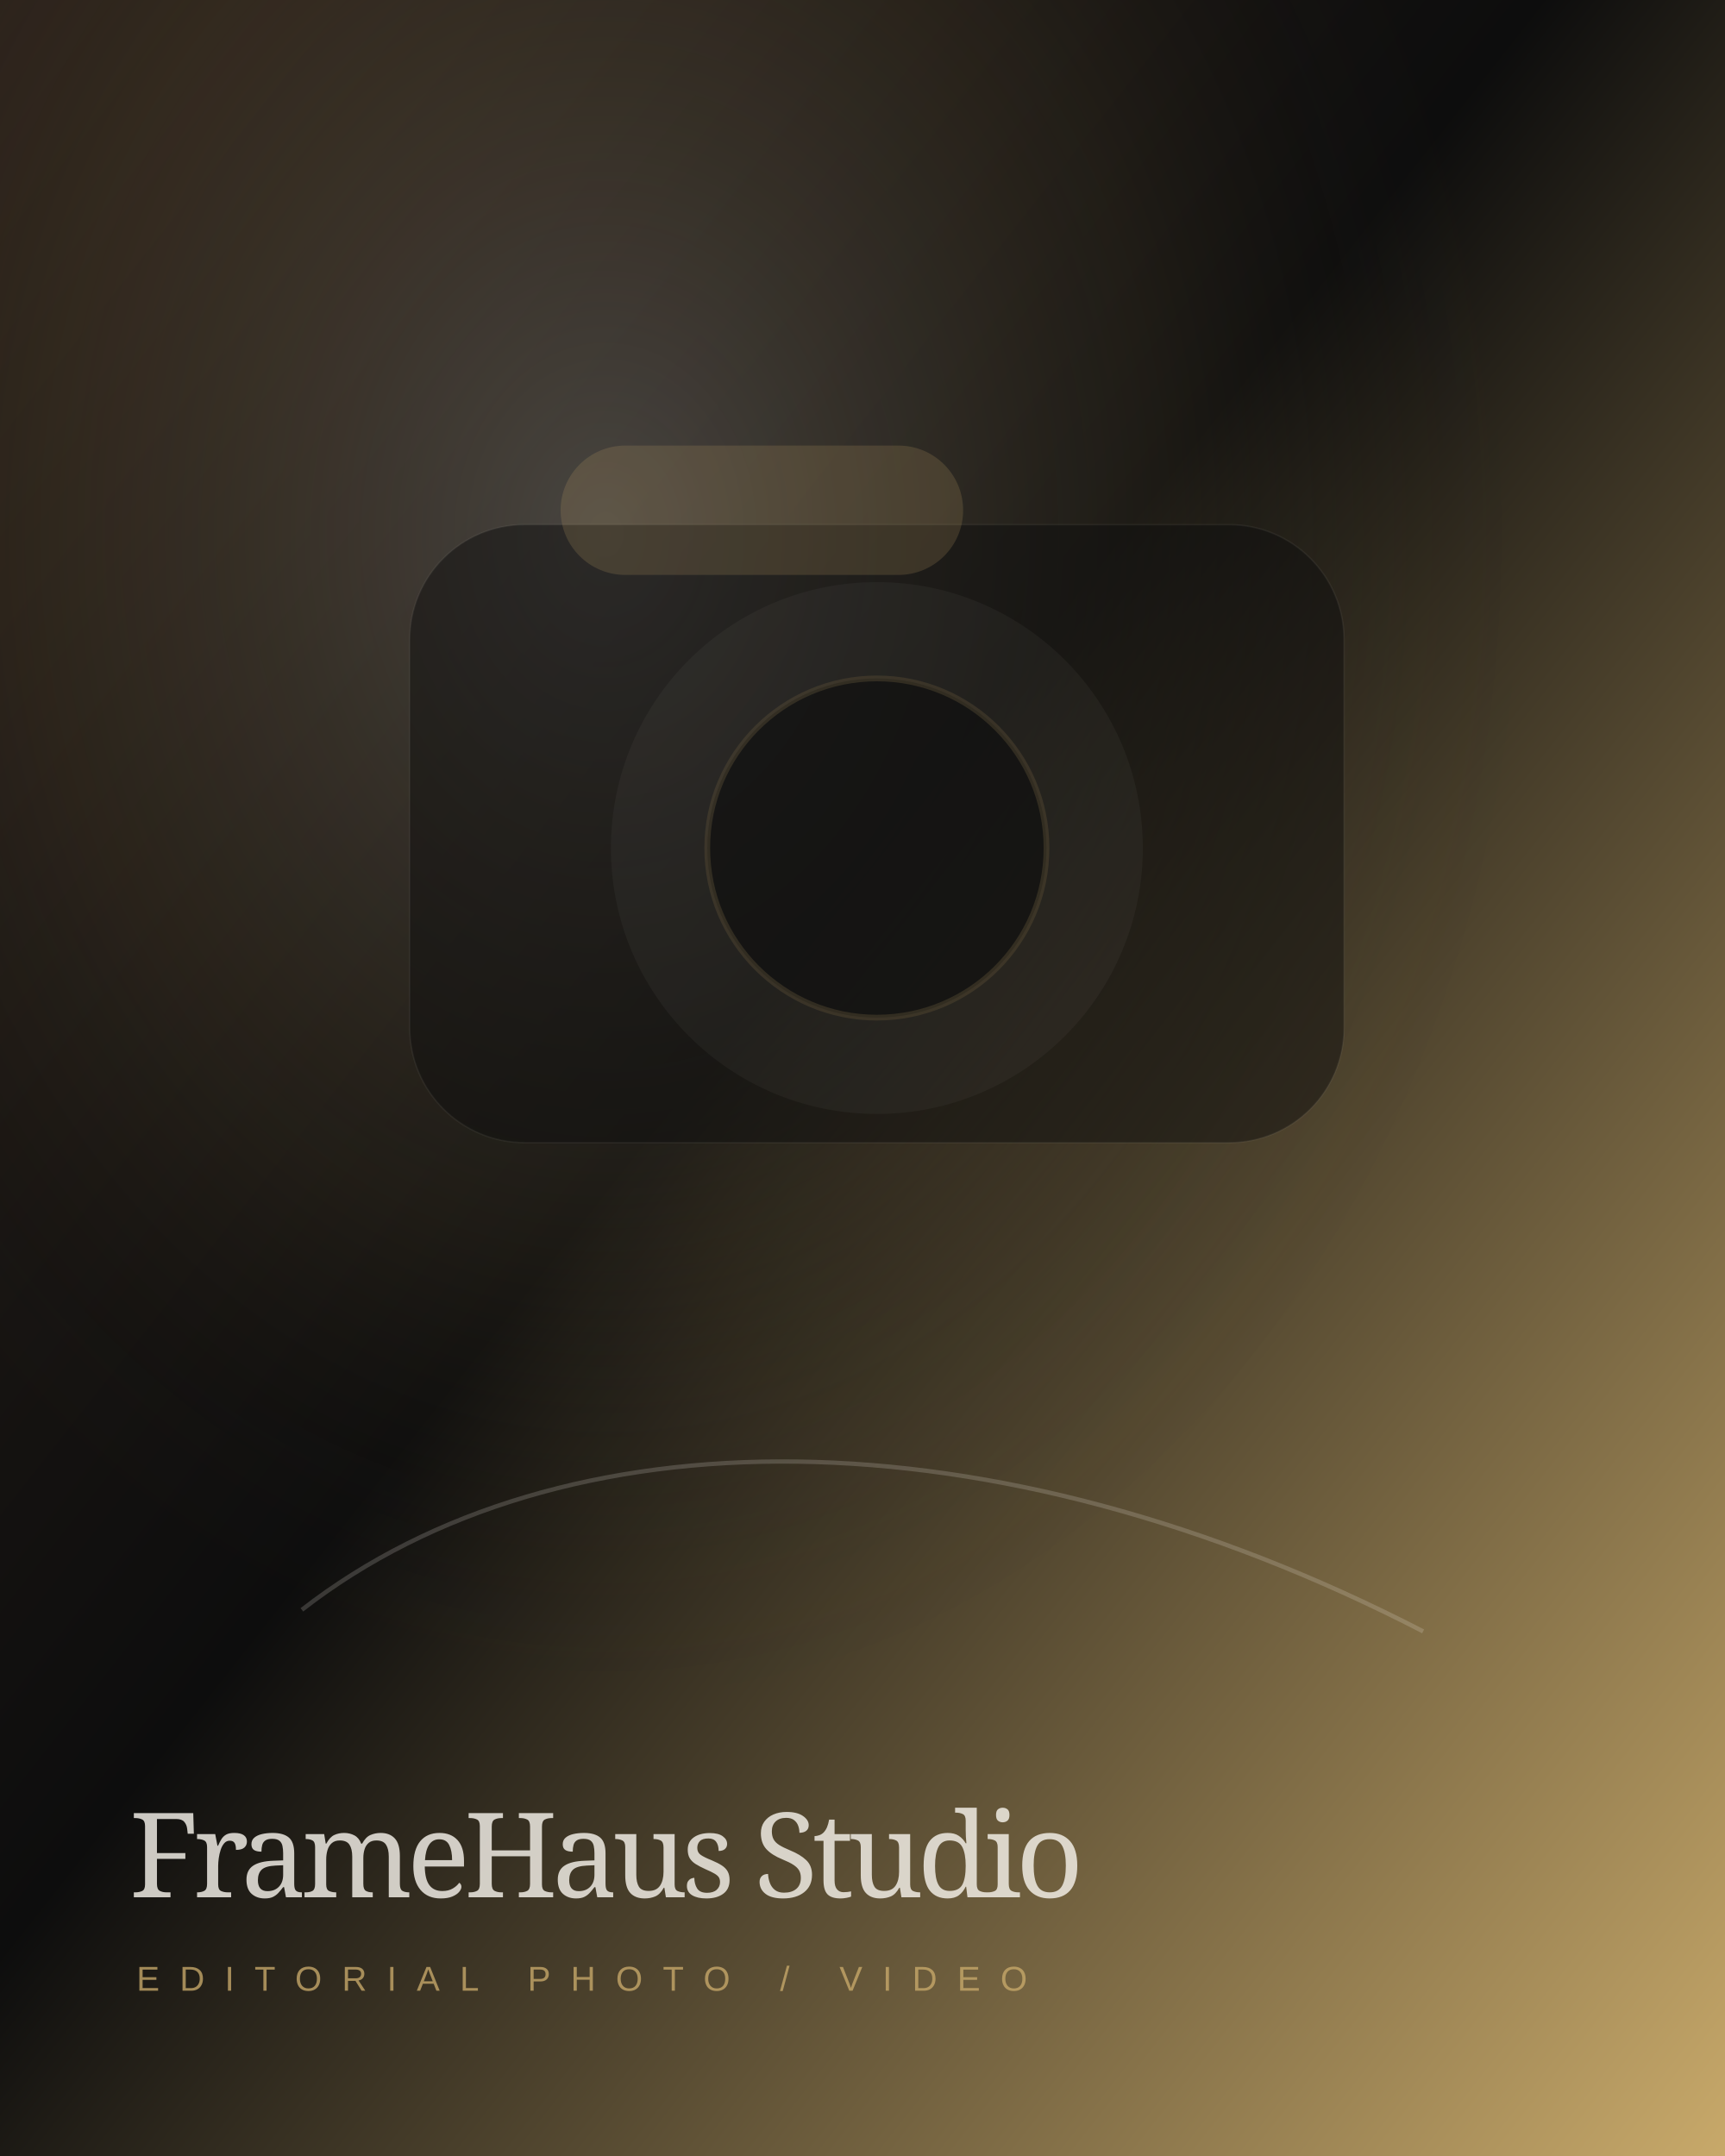
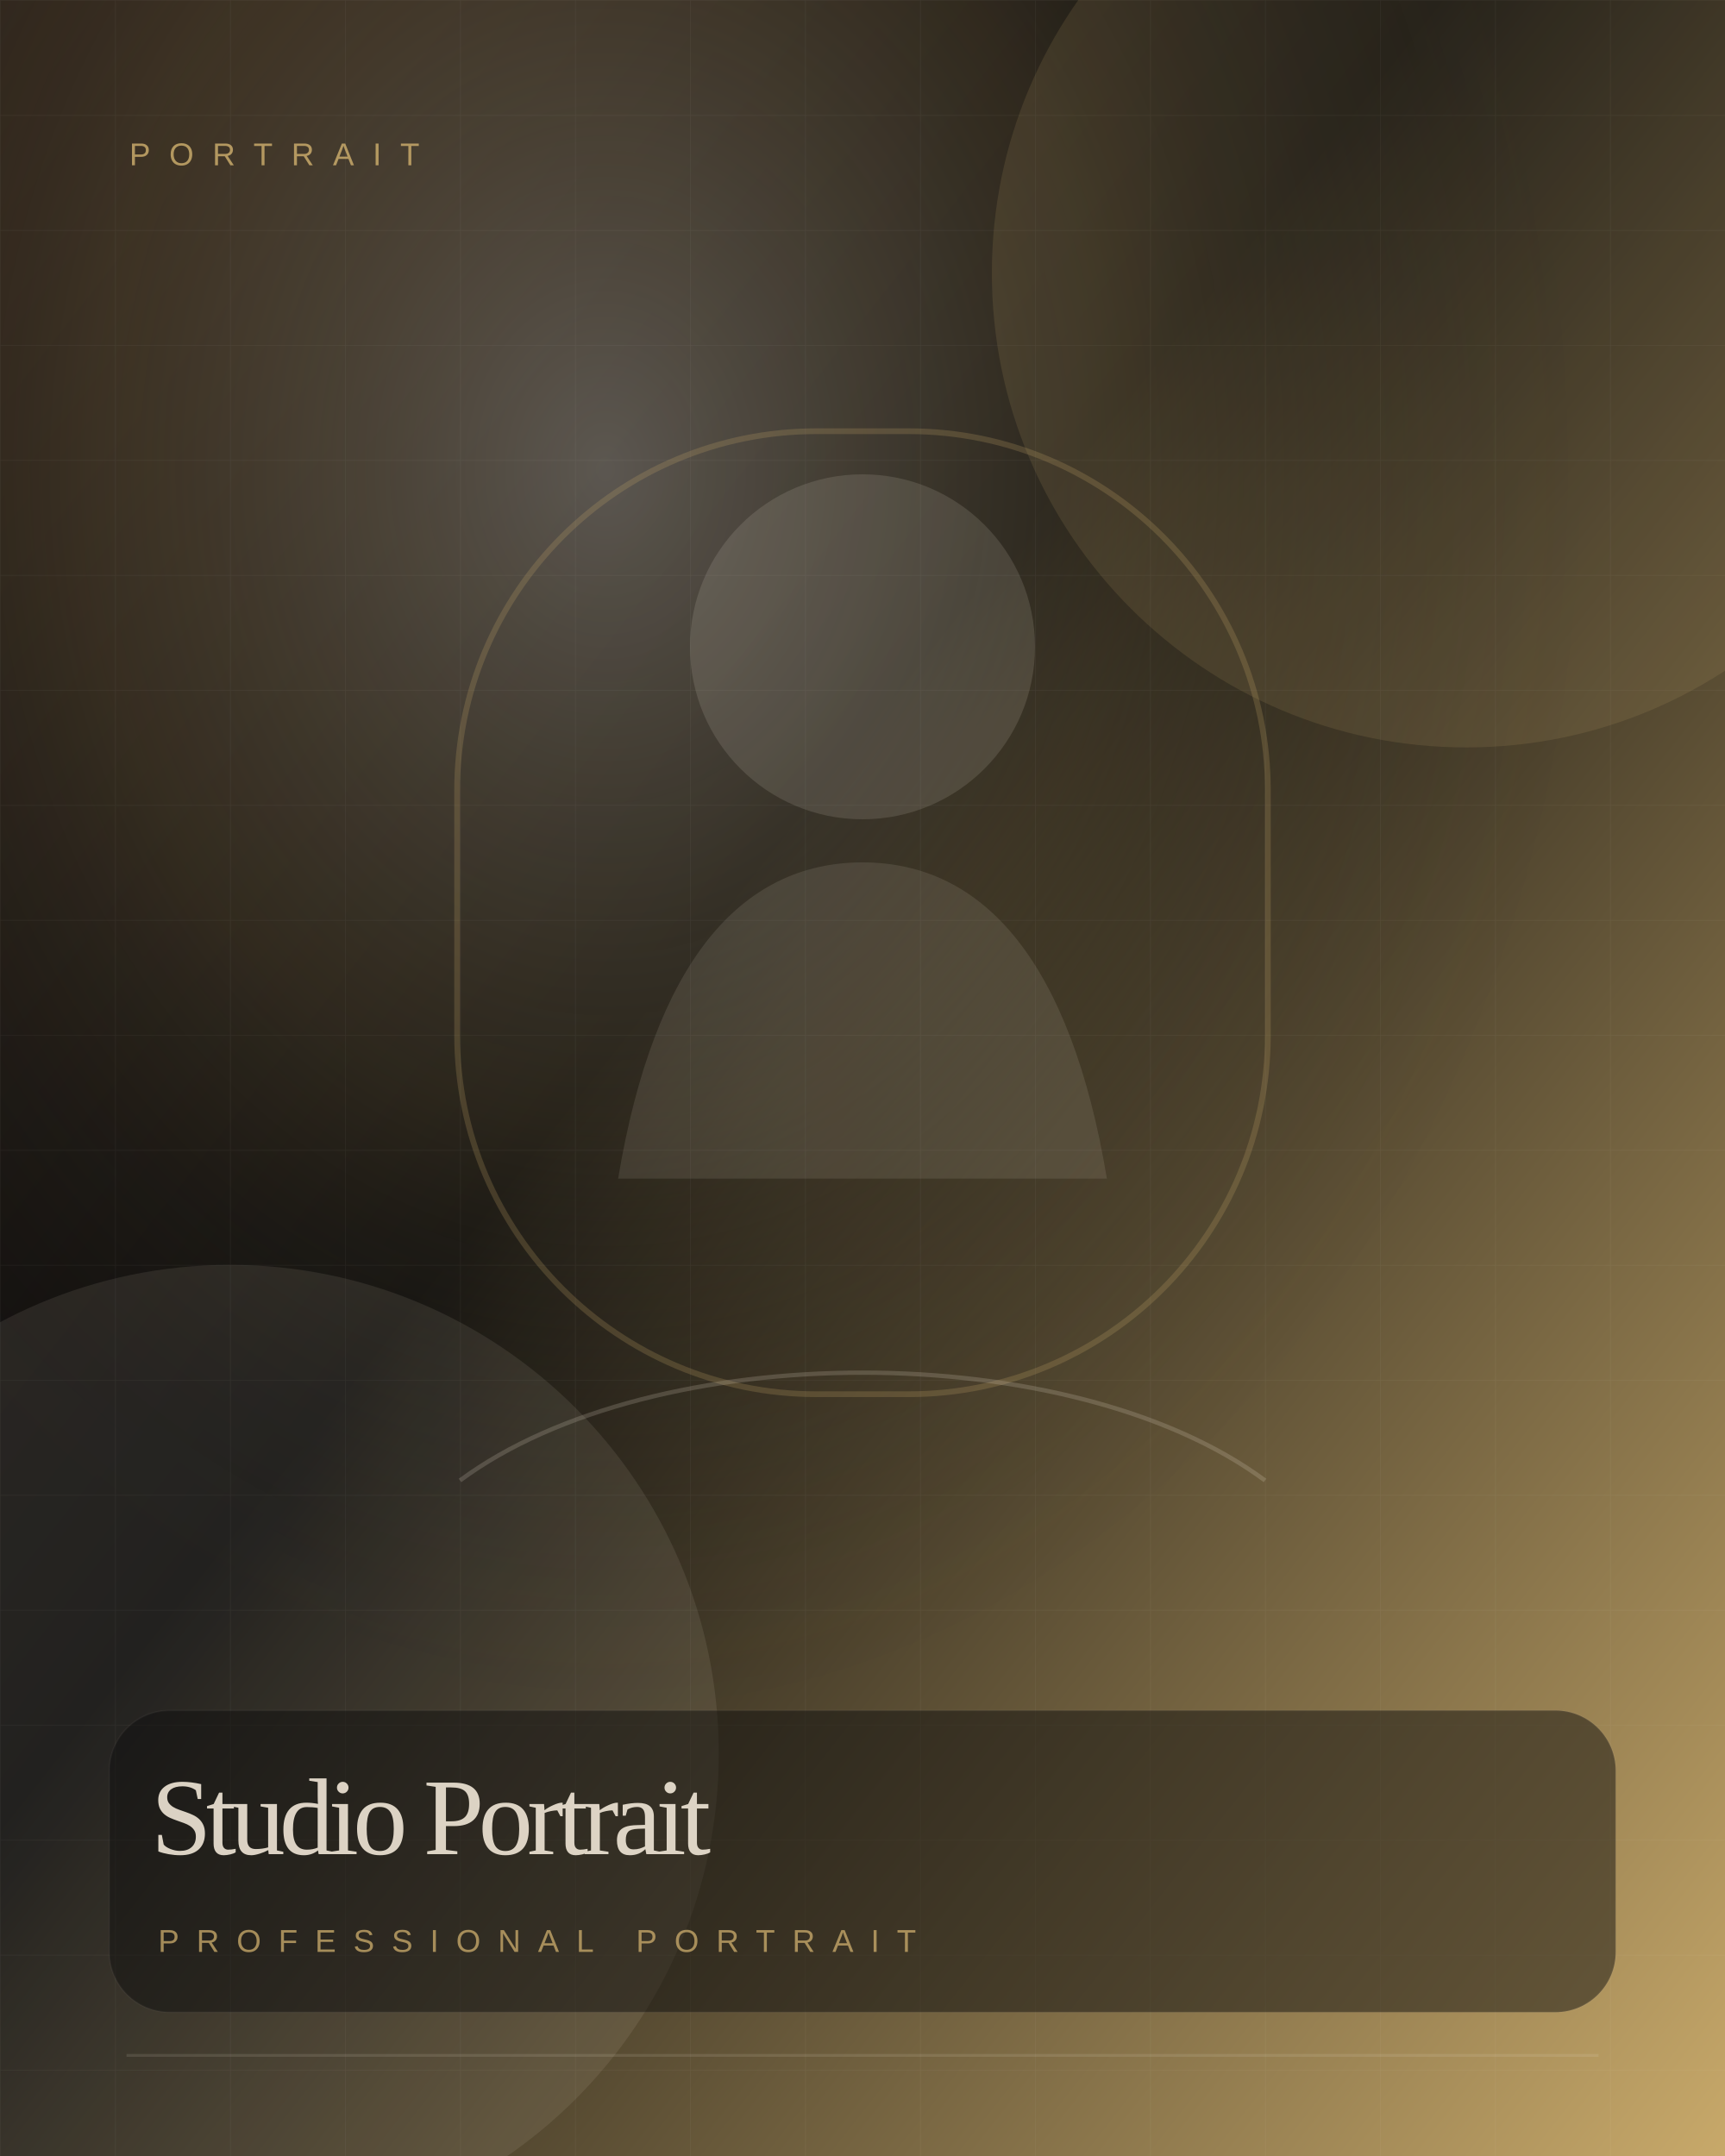
<svg xmlns="http://www.w3.org/2000/svg" width="1200" height="1500" viewBox="0 0 1200 1500">
  <defs>
-     <linearGradient id="bg" x1="0" y1="0" x2="1" y2="1">
+     <linearGradient id="bg-studio-portrait.svg" x1="0" y1="0" x2="1" y2="1">
      <stop offset="0%" stop-color="#2A211A" />
-       <stop offset="45%" stop-color="#0D0D0D" />
+       <stop offset="42%" stop-color="#0D0D0D" />
      <stop offset="100%" stop-color="#C8A96A" />
    </linearGradient>
-     <radialGradient id="glow" cx="35%" cy="25%" r="55%">
-       <stop offset="0%" stop-color="#F5F1EA" stop-opacity=".22" />
-       <stop offset="60%" stop-color="#C8A96A" stop-opacity=".08" />
+     <radialGradient id="glow-studio-portrait.svg" cx="35%" cy="22%" r="58%">
+       <stop offset="0%" stop-color="#EFE6D6" stop-opacity=".32" />
+       <stop offset="52%" stop-color="#C8A96A" stop-opacity=".15" />
      <stop offset="100%" stop-color="#0D0D0D" stop-opacity="0" />
    </radialGradient>
+     <pattern id="grid-studio-portrait.svg" width="80" height="80" patternUnits="userSpaceOnUse">
+       <path d="M 80 0 L 0 0 0 80" fill="none" stroke="#F5F1EA" stroke-opacity=".065" stroke-width="1" />
+     </pattern>
  </defs>
-   <rect width="1200" height="1500" fill="url(#bg)" />
-   <rect width="1200" height="1500" fill="url(#glow)" />
-   <circle cx="610" cy="590" r="185" fill="#F5F1EA" opacity=".08" />
-   <circle cx="610" cy="590" r="118" fill="#0D0D0D" opacity=".65" stroke="#C8A96A" stroke-opacity=".45" stroke-width="4" />
-   <rect x="285" y="365" width="650" height="430" rx="80" fill="#0D0D0D" opacity=".48" stroke="#F5F1EA" stroke-opacity=".12" />
-   <rect x="390" y="310" width="280" height="90" rx="45" fill="#C8A96A" opacity=".18" />
-   <path d="M210 1120 C390 980 690 980 990 1135" fill="none" stroke="#F5F1EA" stroke-opacity=".18" stroke-width="3" />
-   <text x="90" y="1320" fill="#F5F1EA" opacity=".82" font-family="Georgia" font-size="82" letter-spacing="-4">FrameHaus Studio</text>
-   <text x="95" y="1385" fill="#C8A96A" opacity=".78" font-family="Arial" font-size="24" letter-spacing="14">EDITORIAL PHOTO / VIDEO</text>
+   <rect width="1200" height="1500" fill="url(#bg-studio-portrait.svg)" />
+   <rect width="1200" height="1500" fill="url(#glow-studio-portrait.svg)" />
+   <rect width="1200" height="1500" fill="url(#grid-studio-portrait.svg)" opacity=".7" />
+   <circle cx="1020" cy="190" r="330" fill="#C8A96A" opacity=".14" />
+   <circle cx="160" cy="1220" r="340" fill="#EFE6D6" opacity=".09" />
+   <text x="90" y="115" fill="#C8A96A" opacity=".85" font-family="Arial, Helvetica, sans-serif" font-size="22" letter-spacing="13">PORTRAIT</text>
+   <circle cx="600" cy="450" r="120" fill="#EFE6D6" opacity=".13" />
+   <path d="M430 820 C455 670 515 600 600 600 C685 600 745 670 770 820 Z" fill="#EFE6D6" opacity=".11" />
+   <rect x="318" y="300" width="564" height="670" rx="250" fill="none" stroke="#C8A96A" stroke-opacity=".22" stroke-width="4" />
+   <path d="M320 1030 C455 930 745 930 880 1030" fill="none" stroke="#EFE6D6" stroke-opacity=".18" stroke-width="3" />
+   <rect x="76" y="1190" width="1048" height="210" rx="42" fill="#0D0D0D" opacity=".48" stroke="#F5F1EA" stroke-opacity=".09" />
+   <text x="105" y="1290" fill="#EFE6D6" opacity=".9" font-family="Georgia, 'Times New Roman', serif" font-size="76" letter-spacing="-4">Studio Portrait</text>
+   <text x="110" y="1358" fill="#C8A96A" opacity=".78" font-family="Arial, Helvetica, sans-serif" font-size="22" letter-spacing="12">PROFESSIONAL PORTRAIT</text>
+   <path d="M88 1430 L1112 1430" stroke="#EFE6D6" stroke-opacity=".12" stroke-width="2" />
</svg>
